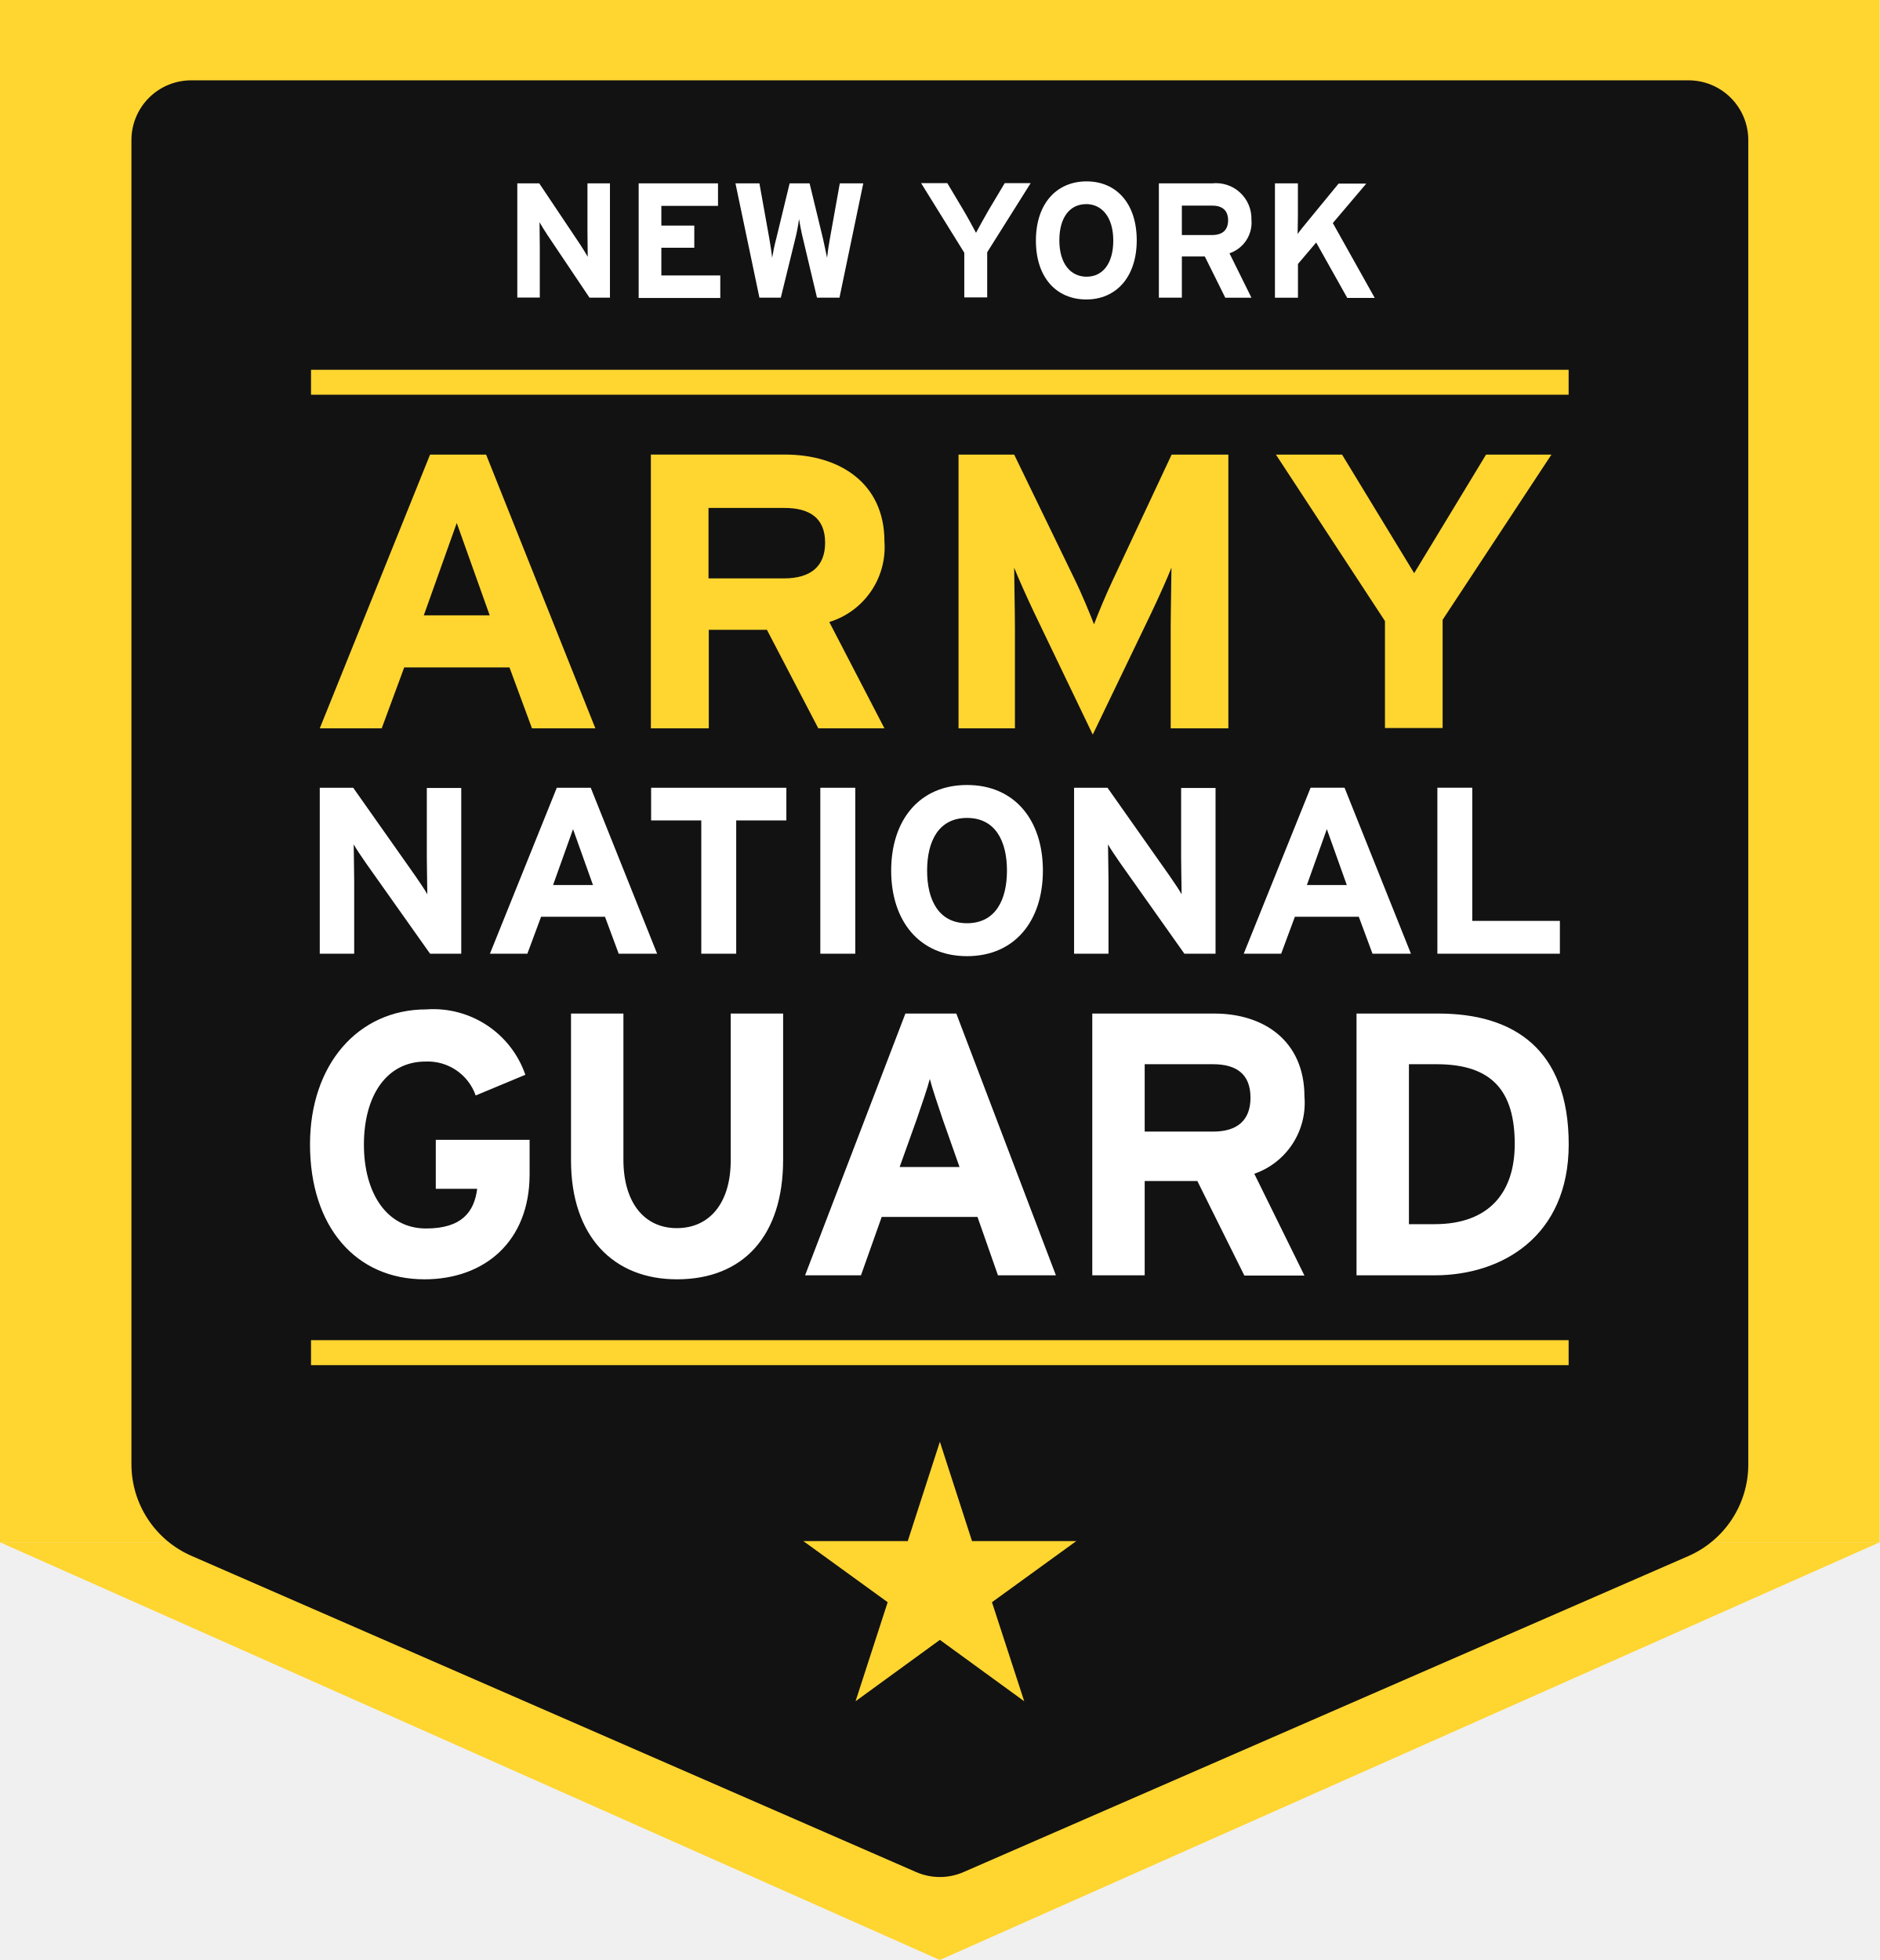
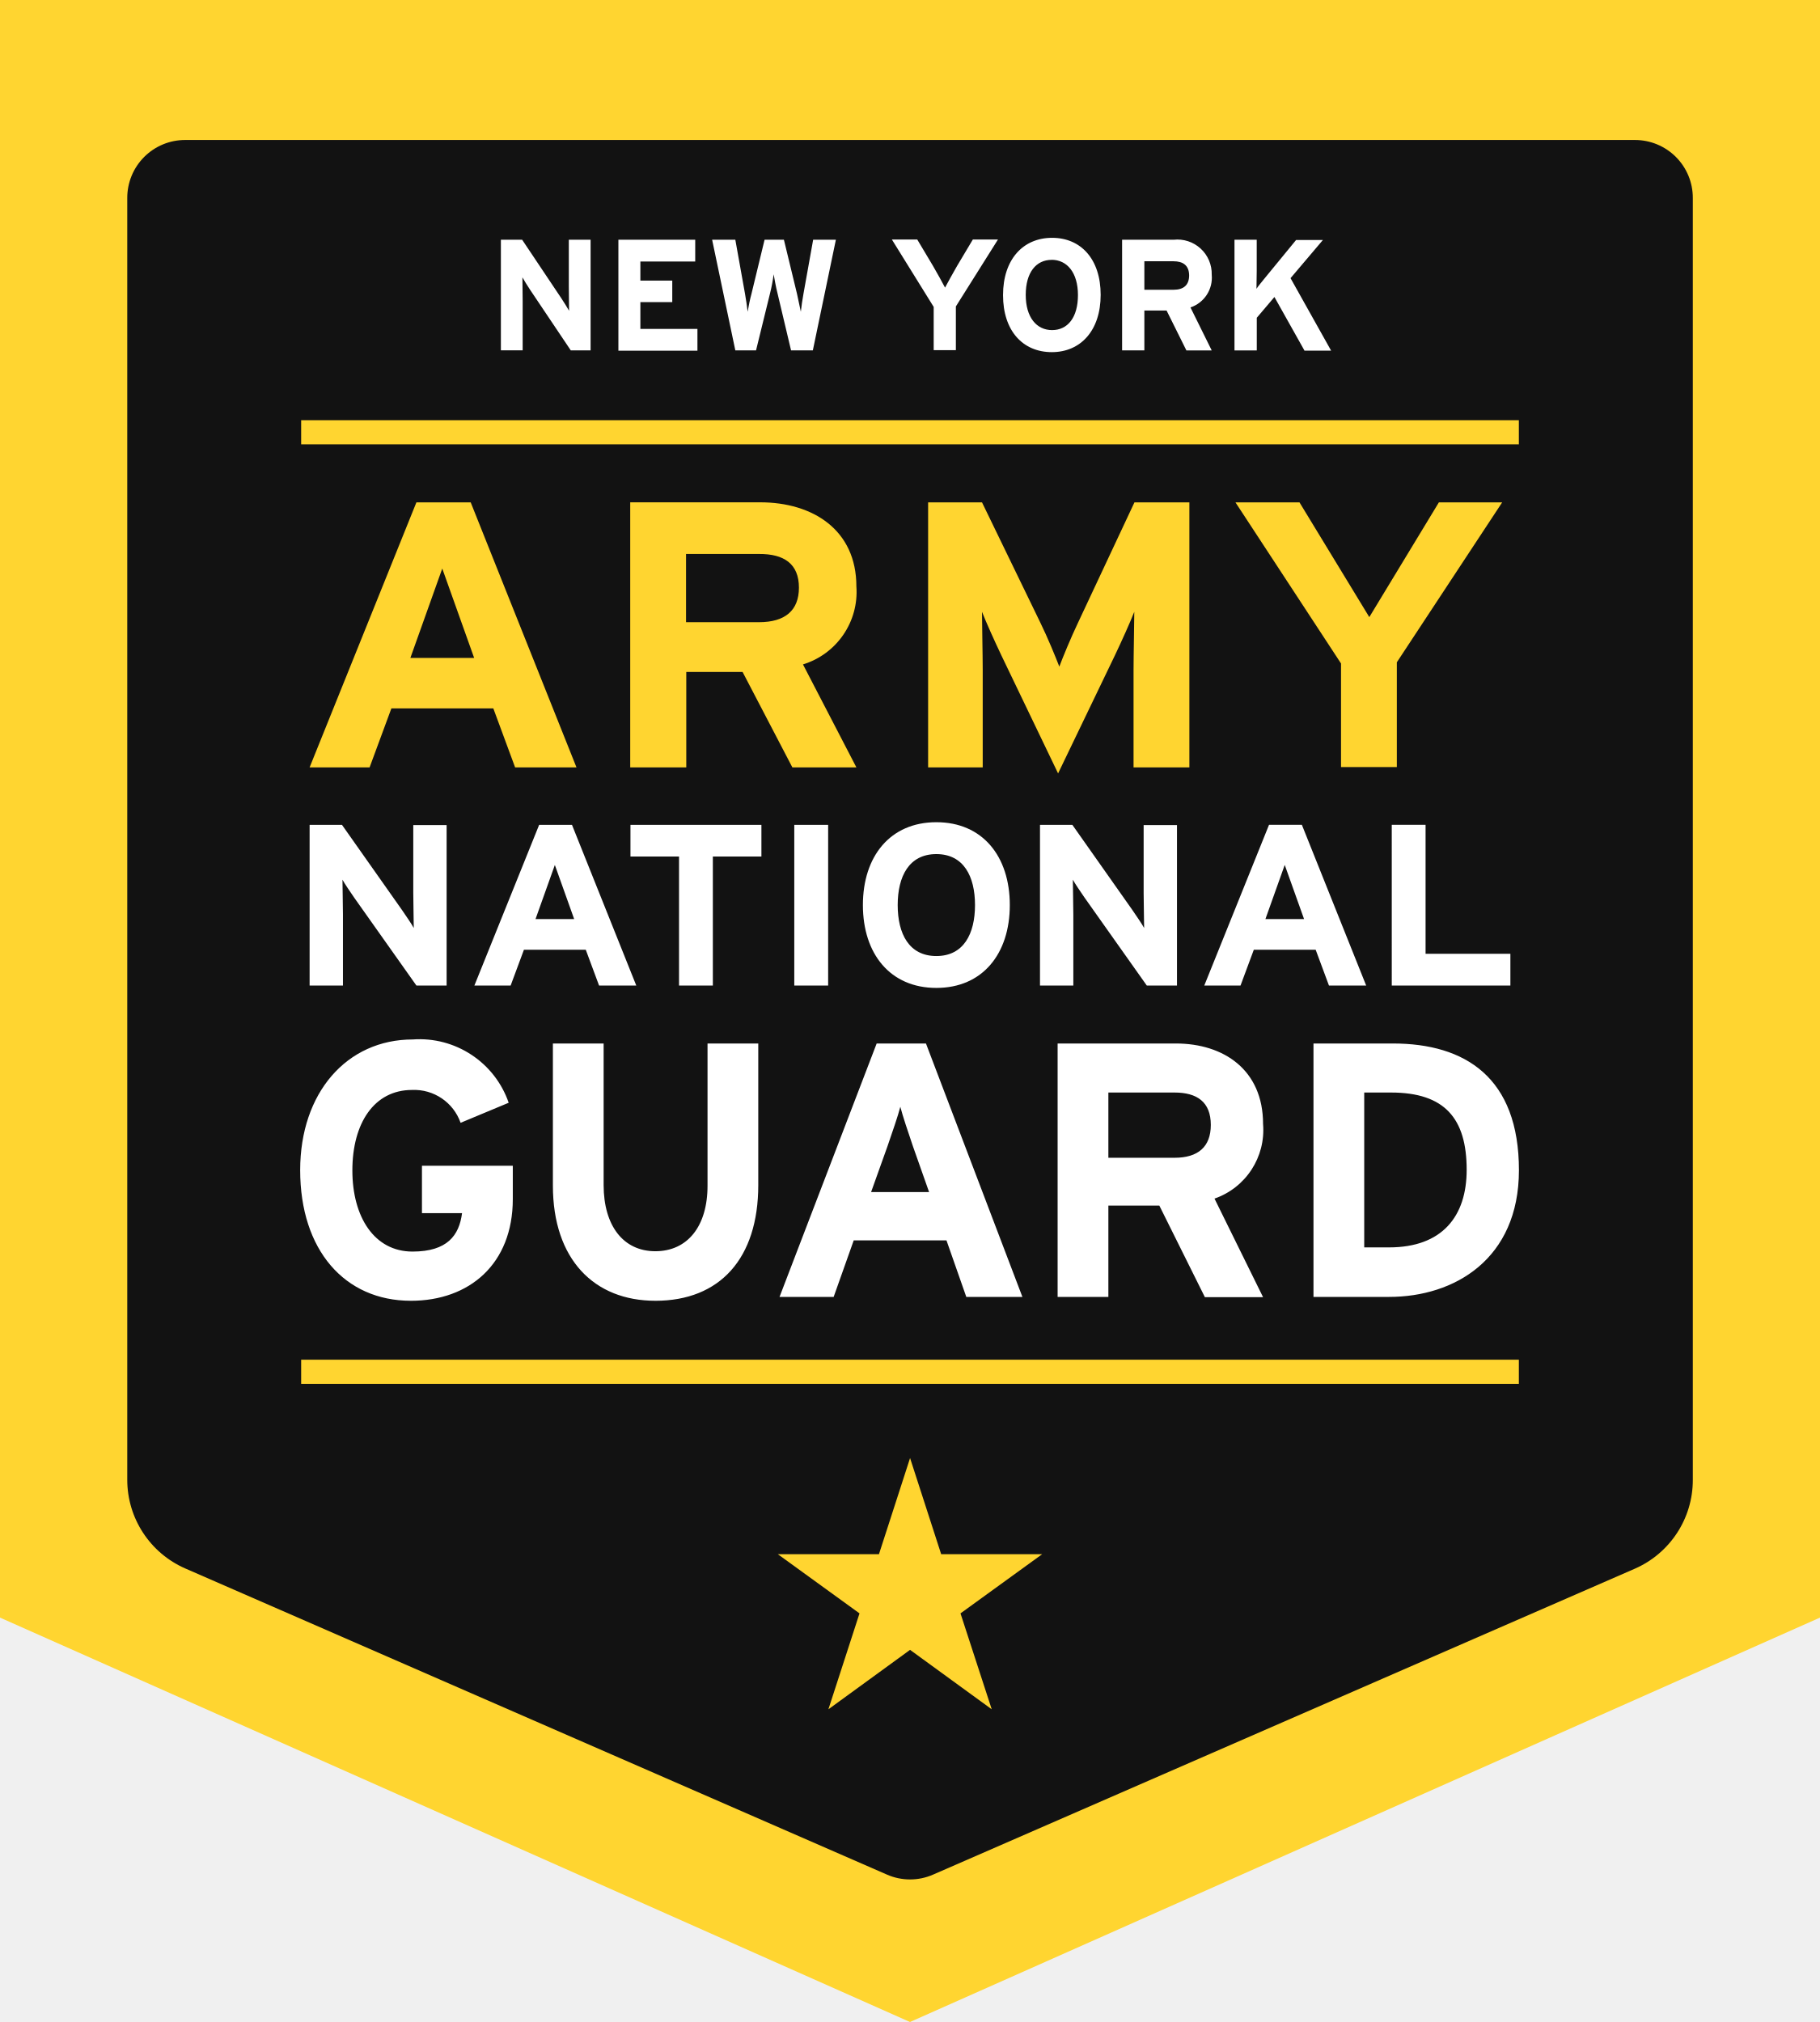
- <svg xmlns="http://www.w3.org/2000/svg" width="117" height="122" viewBox="0 0 117 122">
+ <svg xmlns="http://www.w3.org/2000/svg" width="117" height="130" viewBox="0 0 117 130">
  <g id="Group_8" data-name="Group 8" transform="translate(448 -60)">
    <g id="Back_of_badge" data-name="Back of badge" transform="translate(-448 60)">
-       <rect id="Rectangle_395" data-name="Rectangle 395" width="117" height="96" fill="#ffd530" />
-       <path id="Polygon_1" data-name="Polygon 1" d="M58.5,0,117,26H0Z" transform="translate(117 122) rotate(180)" fill="#ffd530" />
+       <rect id="Rectangle_395" data-name="Rectangle 395" width="117" height="104" fill="#ffd530" />
+       <path id="Polygon_1" data-name="Polygon 1" d="M58.5,0,117,26H0Z" transform="translate(117 130) rotate(180)" fill="#ffd530" />
    </g>
-     <g id="Logo" transform="translate(-439.823 65)">
+     <g id="Logo" transform="translate(-439.823 69)">
      <path id="Path_204" data-name="Path 204" d="M68.932,131.519l-45.1-19.679a6.223,6.223,0,0,1-3.728-5.7V23.728A3.719,3.719,0,0,1,23.828,20h93.191a3.719,3.719,0,0,1,3.728,3.728v82.428a6.223,6.223,0,0,1-3.728,5.7l-45.1,19.663A3.692,3.692,0,0,1,68.932,131.519Z" transform="translate(-20.1 -20)" fill="#121212" />
      <path id="Path_206" data-name="Path 206" d="M69.686,108.312l5.25-3.805H68.444l-2-6.182-2,6.182H57.944l5.25,3.805-2,6.166,5.25-3.821,5.25,3.821ZM94.149,47.241V53.9h3.588V47.163l6.772-10.282H100.44l-4.473,7.378-4.489-7.378H87.362ZM67.605,53.919h3.51V47.66c0-.932-.047-3.091-.047-3.743.249.637.792,1.848,1.258,2.827l3.634,7.564L79.6,46.744c.466-.979,1.01-2.19,1.258-2.827,0,.652-.047,2.827-.047,3.743v6.259H84.4V36.881H80.869L77.25,44.6c-.466.979-.979,2.221-1.211,2.842-.233-.606-.761-1.895-1.227-2.842l-3.743-7.719H67.605Zm-19.135,0h3.588V47.784h3.619l3.2,6.135h4.116L59.56,47.3a4.874,4.874,0,0,0,3.433-5.017c0-3.634-2.8-5.405-6.182-5.405H48.454V53.919ZM59.3,42.364c0,1.476-.9,2.221-2.563,2.221H52.042V40.2h4.691C58.333,40.189,59.3,40.826,59.3,42.364ZM27.844,53.919H31.7l1.4-3.79h6.554l1.4,3.79h3.945l-6.8-17.038H34.709Zm10.577-7.036h-4.1l2.05-5.747Zm67.16-13.73H27.3V31.6h78.281Zm0,58.85H27.3v1.553h78.281Z" transform="translate(-16.117 -13.583)" fill="#ffd530" />
      <path id="Path_207" data-name="Path 207" d="M97.262,78.76H92.4V62.467H97.5c4.66,0,8.108,2.19,8.108,8.154C105.6,76.337,101.456,78.76,97.262,78.76Zm.124-13.14H95.662v9.956h1.6c3.417,0,4.986-2,4.986-4.986C102.248,67.282,100.834,65.62,97.386,65.62ZM85.411,78.76l-2.92-5.871H79.214V78.76H75.952V62.467h7.6c3.075,0,5.607,1.693,5.607,5.172a4.669,4.669,0,0,1-3.122,4.8l3.122,6.337H85.411ZM83.47,65.62H79.214v4.194H83.47c1.507,0,2.33-.7,2.33-2.112C85.8,66.226,84.914,65.62,83.47,65.62ZM70.081,78.76l-1.274-3.634H62.844L61.554,78.76H58.075l6.244-16.293h3.169l6.2,16.293Zm-3.433-9.692c-.326-.963-.652-1.926-.808-2.532-.155.606-.5,1.584-.823,2.532l-1.056,2.951h3.728Zm-16.557,9.94c-3.93,0-6.586-2.656-6.586-7.409V62.467h3.262v9.1c0,2.609,1.258,4.256,3.324,4.256s3.355-1.6,3.355-4.209V62.467h3.262v9.1C56.708,76.291,54.239,79.009,50.092,79.009Zm-15.718,0c-4.256,0-7.114-3.262-7.114-8.4,0-4.955,2.982-8.4,7.238-8.4a6.062,6.062,0,0,1,6.166,4.069l-3.091,1.289a3.163,3.163,0,0,0-3.122-2.112c-2.438,0-3.836,2.143-3.836,5.172,0,3,1.413,5.219,3.867,5.219,2.237,0,3-1.041,3.184-2.47H35.088V70.326h5.84V72.47C40.928,76.632,38.148,79.009,34.374,79.009Zm63.059-30.6h2.174V56.7h5.452V58.74H97.433Zm-7.89,0h2.112L95.787,58.74H93.395l-.854-2.3H88.564l-.854,2.3H85.38Zm1.01,2.578L89.31,54.468h2.485ZM74.819,48.411H76.9l3.852,5.467c.264.388.621.9.761,1.165,0-.388-.031-1.677-.031-2.252V48.426h2.143V58.74H81.684L77.692,53.1c-.264-.388-.621-.9-.761-1.165,0,.388.031,1.677.031,2.252V58.74H74.819Zm-6.663-.171c2.967,0,4.722,2.19,4.722,5.327s-1.755,5.327-4.722,5.327-4.722-2.19-4.722-5.327S65.189,48.24,68.155,48.24Zm0,2.05c-1.755,0-2.485,1.429-2.485,3.277s.73,3.277,2.485,3.277,2.485-1.429,2.485-3.277S69.91,50.29,68.155,50.29Zm-9.133-1.879H61.2V58.74H59.023Zm-10.531,0H56.91v2.035H53.788V58.74H51.614V50.446H48.492Zm-5.871,0h2.112L48.865,58.74H46.473l-.854-2.3H41.643l-.854,2.3h-2.33Zm1.01,2.578-1.243,3.479h2.485ZM27.866,48.411h2.081L33.8,53.878c.264.388.621.9.761,1.165,0-.388-.031-1.677-.031-2.252V48.426h2.143V58.74H34.731L30.739,53.1c-.264-.388-.621-.9-.761-1.165,0,.388.031,1.677.031,2.252V58.74H27.866Z" transform="translate(-16.139 -4.378)" fill="#fff" />
      <path id="Path_205" data-name="Path 205" d="M40.059,31.288,37.449,27.4c-.171-.264-.4-.621-.5-.808,0,.264.016,1.165.016,1.553v3.137h-1.4V24.174h1.367l2.516,3.759c.171.264.4.621.5.808,0-.264-.016-1.165-.016-1.553V24.174h1.4v7.114Zm3.06,0V24.174h4.939v1.4H44.532V26.8h2.05v1.382h-2.05v1.724H48.2v1.4H43.118Zm12.5,0h-1.4l-.87-3.666c-.109-.419-.2-.963-.249-1.227a10.884,10.884,0,0,1-.233,1.227l-.9,3.666H50.636l-1.491-7.114h1.491l.621,3.464c.062.342.14.87.171,1.165.047-.3.155-.823.249-1.165l.839-3.464h1.243l.839,3.464c.078.342.186.87.249,1.165.031-.3.109-.839.171-1.165l.621-3.464H57.1Zm9.195-2.827v2.811H63.388v-2.78L60.7,24.159h1.631l1.01,1.693c.249.419.637,1.134.777,1.4.14-.264.513-.947.777-1.4l1.01-1.693h1.615ZM70.983,31.4c-1.864,0-3.137-1.367-3.137-3.666S69.134,24.05,71,24.05c1.848,0,3.122,1.367,3.122,3.666S72.831,31.4,70.983,31.4Zm-.016-5.933c-.994,0-1.662.808-1.662,2.252S70,29.983,71,29.983s1.662-.808,1.662-2.252S71.961,25.463,70.967,25.463Zm8.667,5.824L78.36,28.725H76.931v2.563H75.5V24.174h3.308a2.207,2.207,0,0,1,2.454,2.252,2.019,2.019,0,0,1-1.367,2.1l1.367,2.765H79.634ZM78.8,25.557H76.931v1.833H78.8c.668,0,1.01-.311,1.01-.932C79.8,25.821,79.416,25.557,78.8,25.557Zm8.418,5.731-1.926-3.433-1.134,1.336v2.1H82.725V24.174h1.429v2.019c0,.264-.016.9-.016,1.134.109-.171.373-.481.559-.714l1.988-2.423h1.724l-2.081,2.454,2.609,4.66H87.213Z" transform="translate(-11.542 -17.76)" fill="#fff" />
    </g>
  </g>
</svg>
